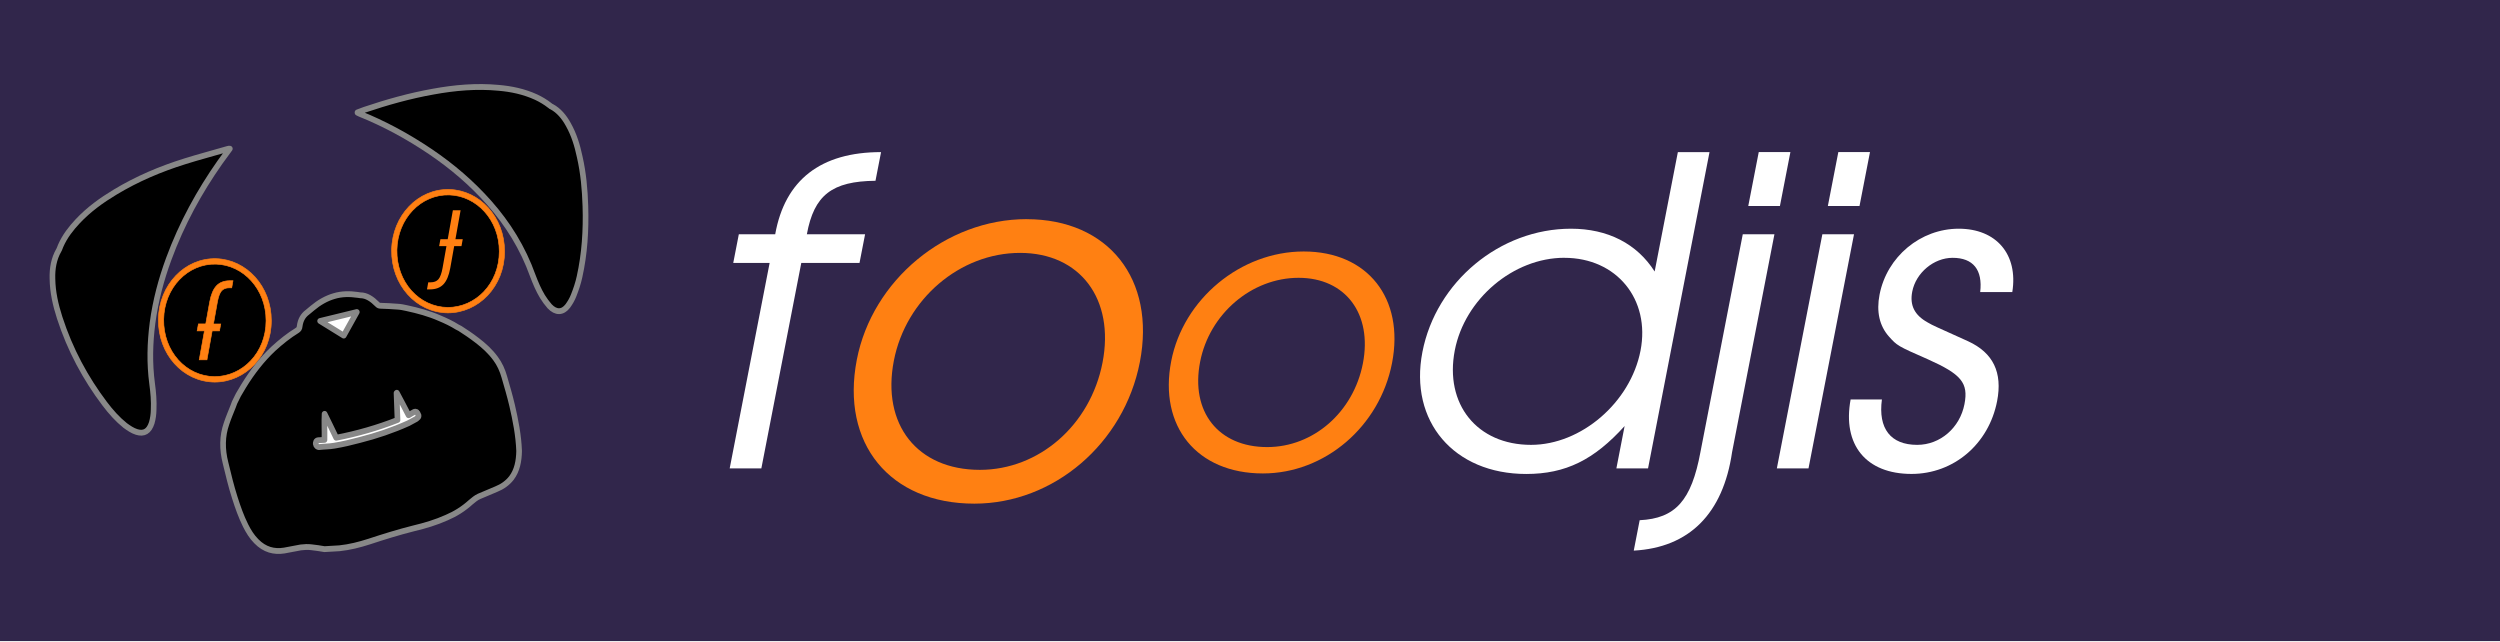
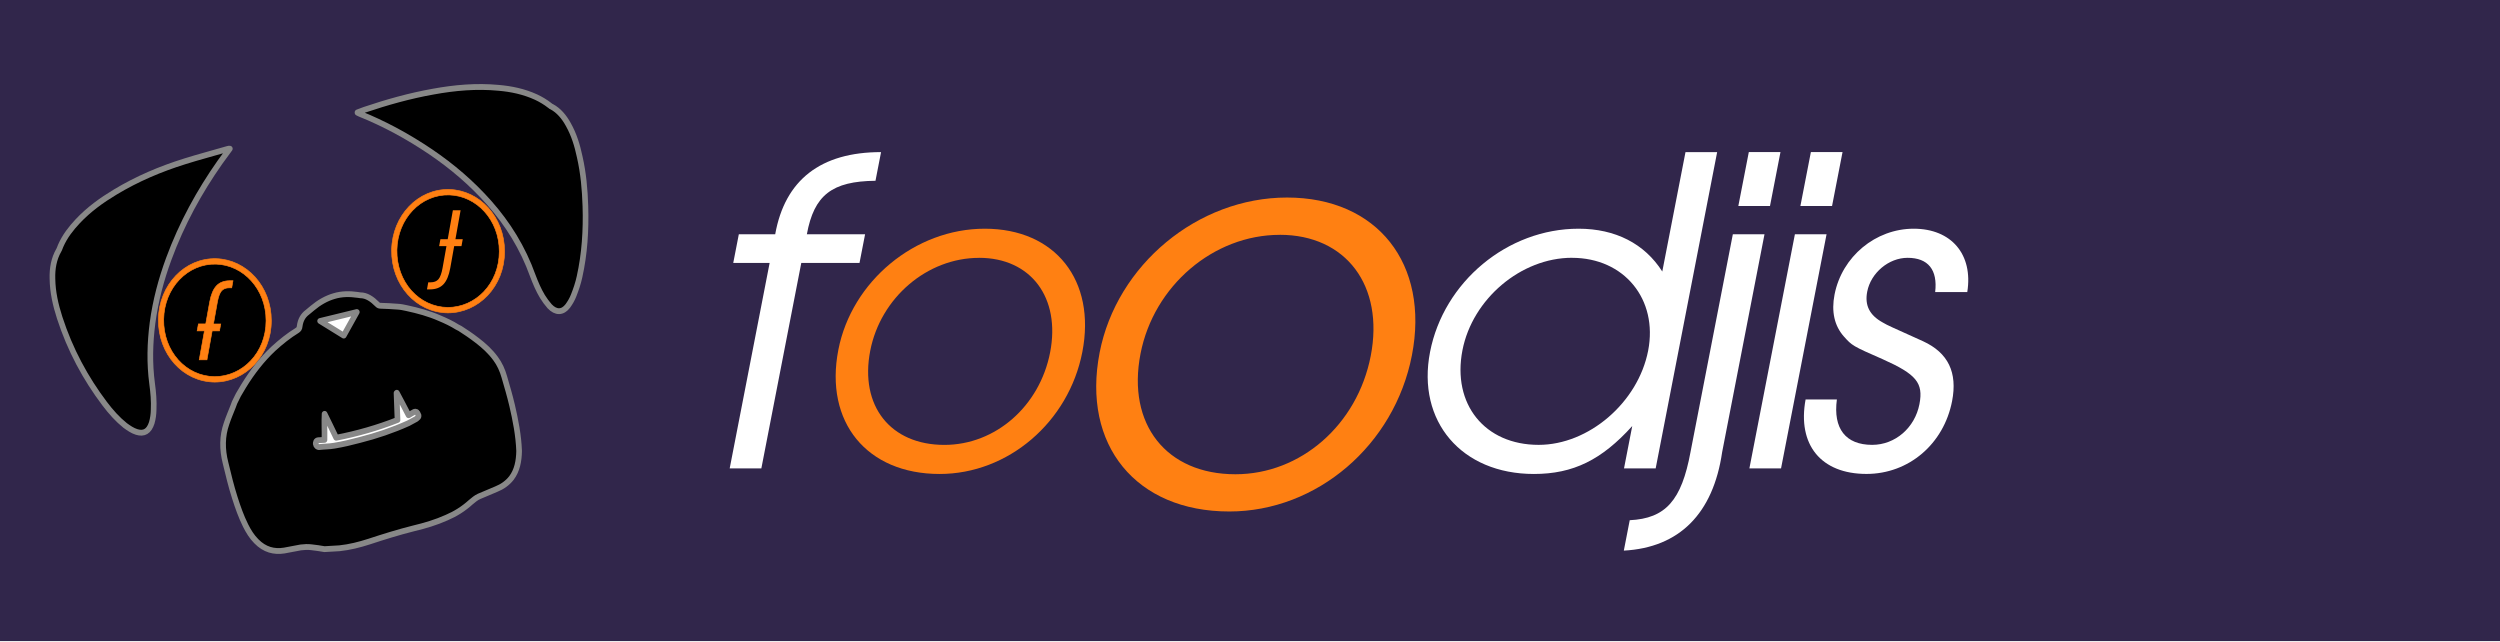
<svg xmlns="http://www.w3.org/2000/svg" width="61.913mm" height="15.875mm" viewBox="0 0 61.913 15.875" version="1.1" id="svg7">
  <defs id="defs7" />
  <rect x="0" y="0" width="61.913" height="15.875" style="fill:#31264b" id="ground" />
-   <svg x="0.8" y="0.8" width="14.2" height="14.2" viewBox="0 0 250 250" id="pug" version="1.1">
+   <g transform="translate(0.8,0.8) scale(0.0568)" id="pug" clip-path="url(#clip-pug)">
+     <defs id="defs1">
+       <clipPath id="clip-pug">
+         <rect x="0" y="0" width="250" height="250" id="rect1" />
+       </clipPath>
+     </defs>
    <defs id="defs49">
      <linearGradient id="linearGradient3578">
        <stop style="stop-color:#da2a2a;stop-opacity:1;" offset="0" id="stop3576" />
      </linearGradient>
      <linearGradient id="linearGradient3570">
        <stop style="stop-color:#da2a2a;stop-opacity:1;" offset="0" id="stop3568" />
      </linearGradient>
      <linearGradient id="linearGradient3550">
        <stop style="stop-color:#1a1a37;stop-opacity:0;" offset="0" id="stop3548" />
      </linearGradient>
      <linearGradient id="linearGradient3530">
        <stop style="stop-color:#da2a2a;stop-opacity:1;" offset="0" id="stop3528" />
      </linearGradient>
    </defs>
    <style type="text/css" id="style2">
	.st0{fill:#FAFAFA;}
	.st1{fill:none;}
	.st2{enable-background:new    ;}
	.st3{fill:#FF8012;}
	.st4{font-family:'GalanoClassic-MediumItalic';}
	.st5{font-size:171.889px;}
	.st6{letter-spacing:-5;}
	.st7{fill:#5E6363;}
	.st8{fill:#784343;}
	.st9{fill:#DB4040;}
	.st10{fill:#797474;}
	.st11{fill:none;stroke:#FFC951;stroke-width:4;stroke-miterlimit:10;}
</style>
    <rect style="fill:#31264b" id="rect19561" width="294.068" height="278.864" x="-335.953" y="-57.098" />
    <g id="text18" style="font-style:italic;font-size:76.851px;line-height:1;font-family:'TeX Gyre Adventor';-inkscape-font-specification:'TeX Gyre Adventor, Italic';letter-spacing:-2.217px;word-spacing:0px;stroke-width:0.443" class="st2" transform="scale(0.9674853,1.033607)" aria-label="djibian">
      <path style="letter-spacing:-5;fill:#fafafa" d="m 60.616,338.366 h -5.687 l -3.996,21.441 c -3.535,-5.226 -8.377,-7.685 -14.986,-7.685 -14.371,0 -26.898,12.296 -26.898,26.36 0,10.221 7.993,17.676 18.982,17.676 7.224,0 12.296,-2.459 17.753,-8.607 l -1.383,7.608 h 5.687 z m -25.899,18.982 c 8.069,0 14.141,5.687 14.141,13.372 0,10.452 -9.53,20.212 -19.674,20.212 -8.53,0 -14.217,-5.61 -14.217,-13.91 0,-10.298 9.453,-19.674 19.751,-19.674 z" id="path1" />
      <path style="letter-spacing:-3.879px;fill:#ff8012" d="m 68.527,353.122 h -5.687 l -7.224,39.117 c -1.691,8.761 -4.381,11.835 -10.913,12.219 l -0.999,5.456 c 9.991,-0.538 15.831,-6.455 17.599,-17.676 z m -4.842,-5.072 h 5.687 l 1.844,-9.683 h -5.687 z m 2.806,47.11 h 5.687 l 7.762,-42.038 h -5.687 z m 8.761,-47.11 h 5.687 l 1.768,-9.683 h -5.687 z" id="path2" />
      <path style="letter-spacing:-3.879px;fill:#fafafa" d="m 77.983,395.159 h 5.687 l 1.306,-7.224 c 2.69,5.226 8.069,8.223 14.909,8.223 14.371,0 26.744,-12.142 26.744,-26.36 0,-10.298 -7.762,-17.676 -18.521,-17.676 -6.993,0 -13.526,2.997 -17.983,8.223 l 4.073,-21.979 h -5.687 z m 29.05,-37.811 c 8.223,0 13.68,5.38 13.68,13.372 0,10.759 -9.376,20.212 -19.981,20.212 -4.765,0 -8.223,-1.614 -10.913,-4.995 -2.075,-2.69 -2.997,-5.38 -2.997,-8.992 0,-5.226 3.228,-11.528 7.762,-15.14 3.612,-2.843 7.993,-4.457 12.45,-4.457 z m 19.483,37.811 h 5.687 l 7.762,-42.038 h -5.687 z m 8.761,-47.11 h 5.687 l 1.768,-9.683 h -5.687 z m 53.298,5.072 h -5.687 l -1.383,7.455 c -1.537,-2.997 -2.613,-4.304 -4.688,-5.687 -2.767,-1.844 -6.302,-2.767 -10.298,-2.767 -14.294,0 -26.591,12.219 -26.591,26.437 0,10.605 7.531,17.599 18.829,17.599 7.147,0 11.528,-2.075 17.753,-8.377 l -1.383,7.378 h 5.687 z m -22.594,4.227 c 7.685,0 13.372,5.61 13.372,13.295 0,10.682 -9.222,20.289 -19.443,20.289 -8.377,0 -14.064,-5.61 -14.064,-13.833 0,-10.529 9.453,-19.751 20.135,-19.751 z m 20.636,37.811 h 5.687 l 4.304,-23.132 c 0.922,-4.842 1.844,-7.147 3.919,-9.53 2.767,-3.151 7.224,-5.149 11.451,-5.149 6.532,0 10.682,3.919 10.682,10.068 0,1.537 -0.231,3.458 -0.615,5.687 l -4.073,22.056 h 5.687 l 4.073,-22.056 c 0.692,-3.843 0.845,-5.072 0.845,-7.07 0,-8.53 -5.841,-13.91 -15.063,-13.91 -5.303,0 -9.914,2.075 -14.448,6.455 l 0.999,-5.456 h -5.687 z" id="path3" />
    </g>
    <g id="g1" transform="matrix(1.370693,0,0,1.411098,-43.53973,1.909353)">
      <g id="g16313" style="stroke:#ff8012;stroke-width:0.2;stroke-dasharray:none;stroke-opacity:1">
        <g id="g21229" transform="matrix(1.17098,0,0,1.17098,-22.43117,-17.41459)" style="stroke:#ff8012;stroke-width:0.171;stroke-dasharray:none;stroke-opacity:1">
          <path style="color:#000000;fill:#000000;stroke:#ff8012;stroke-width:0.171;stroke-dasharray:none;stroke-opacity:1" d="m 95.804,105.291 c -8.243,-0.076 -14.694,-7.094 -14.55,-15.867 0.143,-8.696 6.881,-15.486 14.98,-15.257 7.741,0.229 14.264,6.866 14.264,15.638 10e-6,8.925 -6.809,15.486 -14.694,15.486 z" id="path21199" />
          <path style="color:#000000;fill:#ff8012;stroke:#ff8012;stroke-width:0.171;stroke-dasharray:none;stroke-opacity:1" d="m 96.254,73.451 c -8.51,-0.24 -15.567,6.901 -15.717,15.961 -0.149,9.13 6.614,16.516 15.26,16.596 h 0.004 0.004 c 8.282,0 15.408,-6.914 15.408,-16.203 0,-9.128 -6.819,-16.113 -14.957,-16.354 z m -0.041,1.432 c 7.344,0.217 13.568,6.504 13.568,14.922 1e-5,8.559 -6.486,14.768 -13.971,14.771 C 87.971,104.504 81.831,97.851 81.969,89.436 82.106,81.103 88.524,74.666 96.213,74.883 Z" id="path21201" />
        </g>
        <path style="font-style:italic;font-size:25.606px;line-height:1;font-family:'TeX Gyre Adventor';-inkscape-font-specification:'TeX Gyre Adventor, Italic';letter-spacing:-1.293px;word-spacing:0px;fill:#ff8012;stroke:#ff8012;stroke-width:0.2" d="m -166.117,-76.06 h 2.526 l -1.688,8.702 h 2.388 l -0.413,2.075 h -2.388 l -1.275,6.589 q -0.663,3.376 -2.238,4.901 -1.575,1.525 -4.413,1.525 h -0.963 l 0.413,-2.125 h 0.788 q 1.675,0 2.551,-0.938 0.863,-0.938 1.338,-3.363 l 1.275,-6.589 h -2.388 l 0.413,-2.075 h 2.388 z" id="text18-3-3" class="st2" transform="translate(-74.19001,21.38062) matrix(-0.9731534,-0.00181301,0.00191441,-1.027584,0,0)" aria-label="Ɉ" />
      </g>
      <ellipse transform="matrix(0.9761514,-0.2170907,0.2641001,0.9644953,0,0)" class="st0" cx="101.039" cy="117.902" rx="9.09" ry="7.547" id="ellipse4-3" style="fill:#ffffff;stroke-width:0.87" />
      <ellipse transform="matrix(0.9761514,-0.2170907,0.2641001,0.9644953,0,0)" class="st0" cx="101.568" cy="149.414" rx="29.878" ry="11.95" id="ellipse10-5" style="fill:#ffffff;stroke-width:0.87" />
      <path d="m 94.601,34.618 c -1.121,1.545 -2.177,2.827 -3.157,4.2 -6.513,9.011 -12.121,18.855 -16.3,29.907 -2.358,6.266 -4.195,12.82 -5.141,19.763 -0.825,6.153 -0.989,12.422 -0.126,18.734 0.379,2.668 0.614,5.418 0.48,8.064 -0.027,1.413 -0.204,2.732 -0.601,4.041 -0.867,2.616 -2.447,3.522 -4.811,2.806 -1.33,-0.409 -2.452,-1.163 -3.65,-2.008 -2.402,-1.868 -4.524,-4.166 -6.509,-6.723 C 48.679,105.546 43.786,96.769 40.465,86.819 39.167,82.876 38.236,78.948 38.174,74.791 c -0.103,-3.186 0.459,-6.168 1.985,-8.757 0.279,-0.43 0.408,-0.955 0.614,-1.389 1.365,-3.037 3.336,-5.43 5.46,-7.64 3.54,-3.654 7.619,-6.49 11.855,-8.966 7.037,-4.127 14.474,-7.177 22.153,-9.51 4.564,-1.402 9.136,-2.537 13.703,-3.851 0.217,-0.08 0.29,-0.076 0.656,-0.061 z" id="path20-3" style="fill:#000000;fill-opacity:1;stroke:#888888;stroke-width:1.8;stroke-linecap:round;stroke-linejoin:round;stroke-miterlimit:4;stroke-dasharray:none;stroke-opacity:1;paint-order:normal" />
      <path d="m 135.21,23.399 c 0.724,-0.235 1.445,-0.559 2.169,-0.794 7.167,-2.354 14.492,-4.348 21.913,-5.631 6.838,-1.219 13.769,-1.815 20.813,-1.168 4.035,0.344 8.011,1.128 11.945,2.883 1.485,0.68 2.976,1.538 4.326,2.566 0.152,0.183 0.375,0.281 0.598,0.378 2.232,1.153 3.98,3.171 5.3,5.524 1.782,3.079 2.84,6.394 3.614,9.962 1.189,5.088 1.645,10.145 1.811,15.279 0.24,7.435 -0.255,14.751 -1.858,21.756 -0.447,2.014 -1.117,3.931 -1.863,5.757 -0.473,1.218 -1.168,2.338 -1.869,3.281 -1.687,2.14 -3.808,2.14 -5.776,0.114 -0.834,-0.919 -1.599,-1.923 -2.292,-3.012 -1.235,-1.996 -2.183,-4.157 -3.06,-6.403 -3.208,-8.707 -7.982,-16.066 -13.823,-22.496 -5.689,-6.247 -11.927,-11.368 -18.655,-15.802 -7.325,-4.812 -14.842,-8.749 -22.696,-11.815 -0.223,-0.098 -0.372,-0.192 -0.595,-0.29 0,0 -0.002,-0.088 -0.002,-0.088 z" id="path22-5" style="fill:#000000;fill-opacity:1;stroke:#888888;stroke-width:1.8;stroke-linecap:round;stroke-linejoin:round;stroke-miterlimit:4;stroke-dasharray:none;stroke-opacity:1;paint-order:normal" />
      <path d="m 184.375,113.889 c -0.708,-2.942 -1.584,-5.802 -2.463,-8.75 -0.589,-2.054 -1.517,-4.032 -2.774,-5.668 -1.707,-2.271 -3.736,-4.022 -5.843,-5.6 -0.967,-0.742 -1.93,-1.395 -2.893,-2.048 -0.875,-0.561 -1.749,-1.123 -2.624,-1.685 -0.263,-0.186 -0.519,-0.195 -0.782,-0.381 -1.834,-1.126 -3.744,-1.99 -5.651,-2.765 -3.383,-1.446 -6.916,-2.368 -10.443,-3.112 -1.032,-0.214 -1.979,-0.424 -3.004,-0.461 -1.798,-0.152 -3.592,-0.216 -5.387,-0.28 -0.427,-0.015 -0.687,-0.113 -1.042,-0.479 -1.595,-1.559 -3.347,-2.771 -5.395,-2.756 -0.256,-0.009 -0.516,-0.107 -0.772,-0.116 -2.574,-0.357 -5.048,-0.357 -7.496,0.352 -2.534,0.705 -4.873,2.036 -6.942,3.73 -0.496,0.424 -1.077,0.846 -1.573,1.27 -1.413,1.01 -2.214,2.396 -2.482,4.331 -0.059,0.705 -0.305,0.961 -0.804,1.297 -2.671,1.584 -5.158,3.529 -7.552,5.653 -3.63,3.318 -6.727,7.185 -9.465,11.508 -0.561,0.952 -1.126,1.816 -1.688,2.768 -0.397,0.781 -0.794,1.563 -1.192,2.344 -0.158,0.348 -0.312,0.784 -0.466,1.221 -0.702,1.743 -1.49,3.483 -2.104,5.317 -1.391,3.84 -1.409,7.905 -0.312,12.099 0.906,3.656 1.812,7.313 2.967,10.801 0.965,2.951 2.011,5.817 3.393,8.518 0.921,1.801 2.01,3.519 3.427,4.895 2.66,2.658 5.674,3.384 8.898,2.88 1.781,-0.29 3.473,-0.672 5.255,-0.962 1.104,-0.137 2.212,-0.186 3.326,-0.058 1.456,0.14 2.83,0.366 4.204,0.592 1.617,-0.119 3.152,-0.153 4.769,-0.272 3.23,-0.327 6.359,-1.099 9.395,-2.052 4.722,-1.511 9.447,-2.934 14.182,-4.091 3.638,-0.843 7.183,-1.866 10.541,-3.337 2.773,-1.139 5.359,-2.726 7.671,-4.765 0.828,-0.678 1.656,-1.355 2.579,-1.764 1.85,-0.73 3.696,-1.548 5.546,-2.277 1.85,-0.73 3.516,-1.819 4.819,-3.453 1.79,-2.323 2.363,-5.219 2.418,-8.311 -0.18,-4.78 -1.126,-9.498 -2.239,-14.134 z m -49.385,-28.807 -4.163,7.277 -7.509,-4.51 z m 19.487,32.516 c -0.164,0.171 -0.414,0.339 -0.578,0.51 -0.838,0.412 -1.672,0.913 -2.51,1.325 -5.037,2.207 -10.179,3.88 -15.506,5.193 -2.704,0.699 -5.327,1.313 -8.041,1.747 -1.696,0.293 -3.234,0.238 -4.933,0.443 -0.342,-0.012 -0.865,-0.296 -0.977,-1.007 -0.014,-0.354 0.045,-1.059 0.811,-1.12 0.766,-0.061 1.107,-0.049 1.959,-0.107 0.068,-2.738 -0.118,-5.396 0.038,-8.042 1.201,2.429 2.487,4.862 3.691,7.38 6.694,-1.264 13.197,-3.066 19.505,-5.493 -0.107,-2.832 -0.21,-5.576 -0.314,-8.32 0,0 0.082,-0.086 0.082,-0.086 1.28,2.255 2.477,4.596 3.76,6.94 0.752,-0.415 1.084,-0.669 1.754,-0.998 0.168,-0.082 0.674,-0.241 0.947,0.21 0.089,0.092 0.266,0.275 0.365,0.632 0.174,0.095 0.112,0.711 -0.056,0.794 z" id="path36-9" style="fill:#000000;fill-opacity:1;stroke:#888888;stroke-width:1.8;stroke-linecap:round;stroke-linejoin:round;stroke-miterlimit:4;stroke-dasharray:none;stroke-opacity:1;paint-order:normal" />
      <g id="g21229-6" transform="matrix(1.17098,0,0,1.17098,51.75884,-38.79521)" style="stroke:#ff8012;stroke-width:0.171;stroke-dasharray:none;stroke-opacity:1">
        <path style="color:#000000;fill:#000000;stroke:#ff8012;stroke-width:0.171;stroke-dasharray:none;stroke-opacity:1" d="m 95.804,105.291 c -8.243,-0.076 -14.694,-7.094 -14.55,-15.867 0.143,-8.696 6.881,-15.486 14.98,-15.257 7.741,0.229 14.264,6.866 14.264,15.638 10e-6,8.925 -6.809,15.486 -14.694,15.486 z" id="path21199-2" />
        <path style="color:#000000;fill:#ff8012;stroke:#ff8012;stroke-width:0.171;stroke-dasharray:none;stroke-opacity:1" d="m 96.254,73.451 c -8.51,-0.24 -15.567,6.901 -15.717,15.961 -0.149,9.13 6.614,16.516 15.26,16.596 h 0.004 0.004 c 8.282,0 15.408,-6.914 15.408,-16.203 0,-9.128 -6.819,-16.113 -14.957,-16.354 z m -0.041,1.432 c 7.344,0.217 13.568,6.504 13.568,14.922 1e-5,8.559 -6.486,14.768 -13.971,14.771 C 87.971,104.504 81.831,97.851 81.969,89.436 82.106,81.103 88.524,74.666 96.213,74.883 Z" id="path21201-9" />
      </g>
      <path style="font-style:italic;font-size:25.606px;line-height:1;font-family:'TeX Gyre Adventor';-inkscape-font-specification:'TeX Gyre Adventor, Italic';letter-spacing:-1.293px;word-spacing:0px;fill:#ff8012" d="m 93.876,73.001 h 2.526 l -1.688,8.702 h 2.388 l -0.413,2.075 h -2.388 l -1.275,6.589 q -0.663,3.376 -2.238,4.901 -1.575,1.525 -4.413,1.525 h -0.963 l 0.413,-2.125 h 0.788 q 1.675,0 2.551,-0.938 0.863,-0.938 1.338,-3.363 l 1.275,-6.589 h -2.388 l 0.413,-2.075 h 2.388 z" id="text18-3" class="st2" transform="translate(74.19001,-21.38062) scale(0.9731551,1.027585)" aria-label="Ɉ" />
    </g>
-   </svg>
+   </g>
  <g transform="translate(17,11.6) skewX(-11)" id="wordmark">
-     <g id="text7" style="font-weight:500;font-size:10.6px;font-family:'URW Gothic';letter-spacing:-0.148px;fill:#ffffff" aria-label="foodjis">
+     <g id="text7" style="font-weight:500;font-size:10.6px;font-family:'URW Gothic';letter-spacing:-0.583px;fill:#ffffff" aria-label="foodjis">
      <path d="m 1.071,0 h 0.784 v -5.088 h 1.442 v -0.71 h -1.442 c -0.011,-0.975 0.371,-1.314 1.442,-1.325 v -0.71 c -1.495,0 -2.247,0.689 -2.226,2.035 H 0.17 v 0.71 H 1.071 Z" id="path7" />
-       <path style="font-size:12.296px;baseline-shift:-0.712px;fill:#ff8012" d="m 7.225,-6.173 c -2.004,0 -3.529,1.512 -3.529,3.48 0,2.078 1.512,3.566 3.603,3.566 1.967,0 3.418,-1.488 3.418,-3.504 0,-2.053 -1.463,-3.541 -3.492,-3.541 z m 0,0.836 c 1.488,0 2.57,1.144 2.57,2.717 0,1.549 -1.057,2.656 -2.521,2.656 -1.549,0 -2.656,-1.119 -2.656,-2.705 0,-1.525 1.119,-2.668 2.607,-2.668 z" id="path8" />
-       <path style="font-size:9.593px;fill:#ff8012" d="m 14.242,-5.372 c -1.564,0 -2.753,1.18 -2.753,2.715 0,1.621 1.18,2.782 2.811,2.782 1.535,0 2.667,-1.161 2.667,-2.734 0,-1.602 -1.142,-2.763 -2.724,-2.763 z m 0,0.652 c 1.161,0 2.005,0.892 2.005,2.12 0,1.209 -0.825,2.072 -1.967,2.072 -1.209,0 -2.072,-0.873 -2.072,-2.11 0,-1.19 0.873,-2.082 2.034,-2.082 z" id="path9" />
-       <path d="m 23.814,-7.833 h -0.784 v 2.957 c -0.572,-0.689 -1.367,-1.06 -2.279,-1.06 -1.76,0 -3.085,1.314 -3.085,3.053 0,1.717 1.367,3.021 3.159,3.021 0.975,0 1.611,-0.35 2.205,-1.187 V 0 h 0.784 z m -3.085,2.618 c 1.293,0 2.332,1.028 2.332,2.3 0,1.283 -1.018,2.332 -2.258,2.332 -1.336,0 -2.343,-1.007 -2.343,-2.343 0,-1.272 1.007,-2.29 2.268,-2.29 z" id="path10" />
-       <path d="m 25.817,-5.798 h -0.784 v 5.395 C 25.043,0.795 24.736,1.24 23.856,1.283 v 0.753 c 1.357,-0.074 2.035,-0.912 1.961,-2.438 z m -0.784,-0.7 h 0.784 v -1.336 h -0.784 z" id="path11" />
-       <path d="m 27.004,0 h 0.784 v -5.798 h -0.784 z m 0,-6.498 h 0.784 v -1.336 h -0.784 z" id="path12" />
-       <path d="m 28.499,-1.707 c 0.011,1.124 0.742,1.844 1.866,1.844 1.049,0 1.77,-0.742 1.77,-1.802 0,-0.71 -0.329,-1.198 -1.007,-1.484 -0.89,-0.371 -0.933,-0.382 -1.092,-0.466 -0.36,-0.18 -0.53,-0.424 -0.53,-0.763 0,-0.466 0.371,-0.837 0.837,-0.837 0.509,0 0.806,0.297 0.848,0.848 h 0.795 c -0.032,-0.933 -0.7,-1.569 -1.632,-1.569 -0.943,0 -1.643,0.689 -1.643,1.632 0,0.424 0.148,0.774 0.435,1.039 0.244,0.223 0.254,0.233 1.071,0.562 0.901,0.371 1.124,0.583 1.124,1.113 0,0.583 -0.403,1.007 -0.975,1.007 -0.657,0 -1.049,-0.403 -1.092,-1.124 z" id="path13" />
+       <path style="fill:#ff8012" d="m 6.233,-5.936 c -1.728,0 -3.042,1.304 -3.042,3 0,1.791 1.304,3.074 3.106,3.074 1.696,0 2.947,-1.283 2.947,-3.021 0,-1.77 -1.261,-3.053 -3.01,-3.053 z m 0,0.721 c 1.283,0 2.215,0.986 2.215,2.343 0,1.336 -0.912,2.29 -2.173,2.29 -1.336,0 -2.29,-0.965 -2.29,-2.332 0,-1.314 0.965,-2.3 2.247,-2.3 z" id="path8" />
+       <path style="font-size:13.568px;baseline-shift:-0.89px;fill:#ff8012" d="m 13.569,-6.708 c -2.212,0 -3.894,1.669 -3.894,3.84 0,2.293 1.669,3.935 3.975,3.935 2.171,0 3.772,-1.642 3.772,-3.867 0,-2.266 -1.615,-3.908 -3.853,-3.908 z m 0,0.923 c 1.642,0 2.836,1.262 2.836,2.999 0,1.71 -1.167,2.931 -2.781,2.931 -1.71,0 -2.931,-1.235 -2.931,-2.985 0,-1.682 1.235,-2.944 2.876,-2.944 z" id="path9" />
+       <path d="m 24.003,-7.833 h -0.784 v 2.957 c -0.572,-0.689 -1.367,-1.06 -2.279,-1.06 -1.76,0 -3.085,1.314 -3.085,3.053 0,1.717 1.367,3.021 3.159,3.021 0.975,0 1.611,-0.35 2.205,-1.187 V 0 h 0.784 z m -3.085,2.618 c 1.293,0 2.332,1.028 2.332,2.3 0,1.283 -1.018,2.332 -2.258,2.332 -1.336,0 -2.343,-1.007 -2.343,-2.343 0,-1.272 1.007,-2.29 2.268,-2.29 z" id="path10" />
+       <path d="m 25.571,-5.798 h -0.784 v 5.395 C 24.798,0.795 24.49,1.24 23.61,1.283 v 0.753 c 1.357,-0.074 2.035,-0.912 1.961,-2.438 z m -0.784,-0.7 h 0.784 v -1.336 h -0.784 z" id="path11" />
+       <path d="m 26.324,0 h 0.784 v -5.798 h -0.784 z m 0,-6.498 h 0.784 v -1.336 h -0.784 z" id="path12" />
+       <path d="m 27.384,-1.707 c 0.011,1.124 0.742,1.844 1.866,1.844 1.049,0 1.77,-0.742 1.77,-1.802 0,-0.71 -0.329,-1.198 -1.007,-1.484 -0.89,-0.371 -0.933,-0.382 -1.092,-0.466 -0.36,-0.18 -0.53,-0.424 -0.53,-0.763 0,-0.466 0.371,-0.837 0.837,-0.837 0.509,0 0.806,0.297 0.848,0.848 h 0.795 c -0.032,-0.933 -0.7,-1.569 -1.632,-1.569 -0.943,0 -1.643,0.689 -1.643,1.632 0,0.424 0.148,0.774 0.435,1.039 0.244,0.223 0.254,0.233 1.071,0.562 0.901,0.371 1.124,0.583 1.124,1.113 0,0.583 -0.403,1.007 -0.975,1.007 -0.657,0 -1.049,-0.403 -1.092,-1.124 z" id="path13" />
    </g>
  </g>
</svg>
